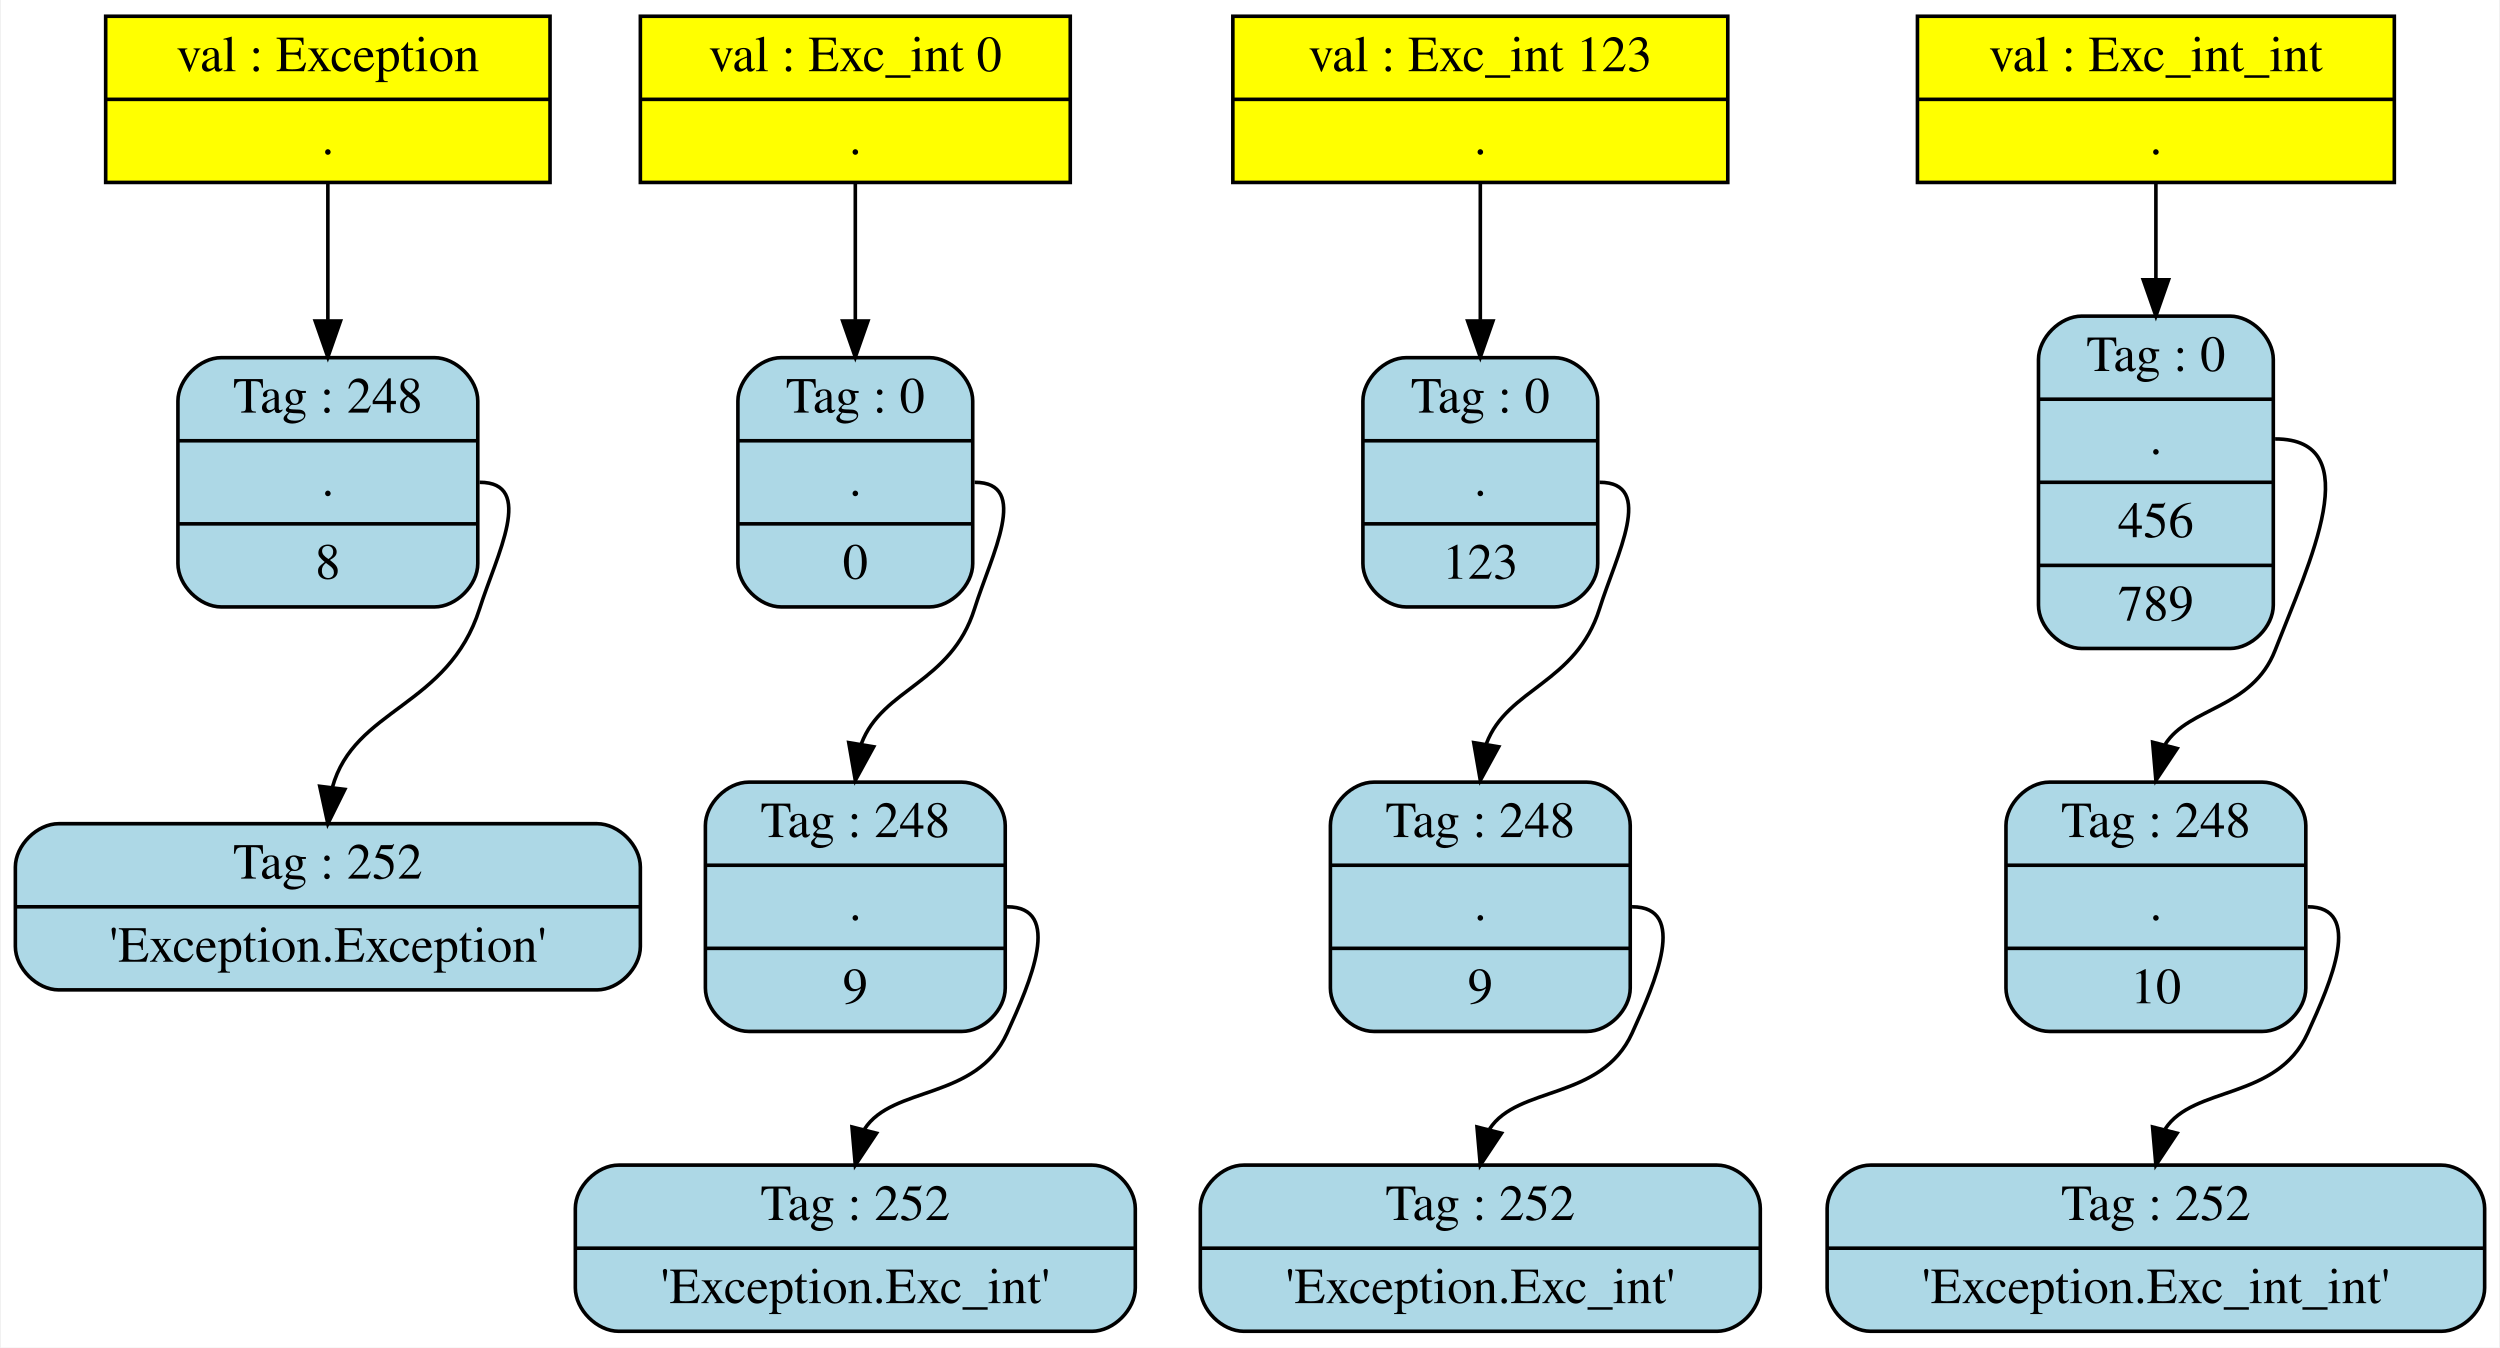
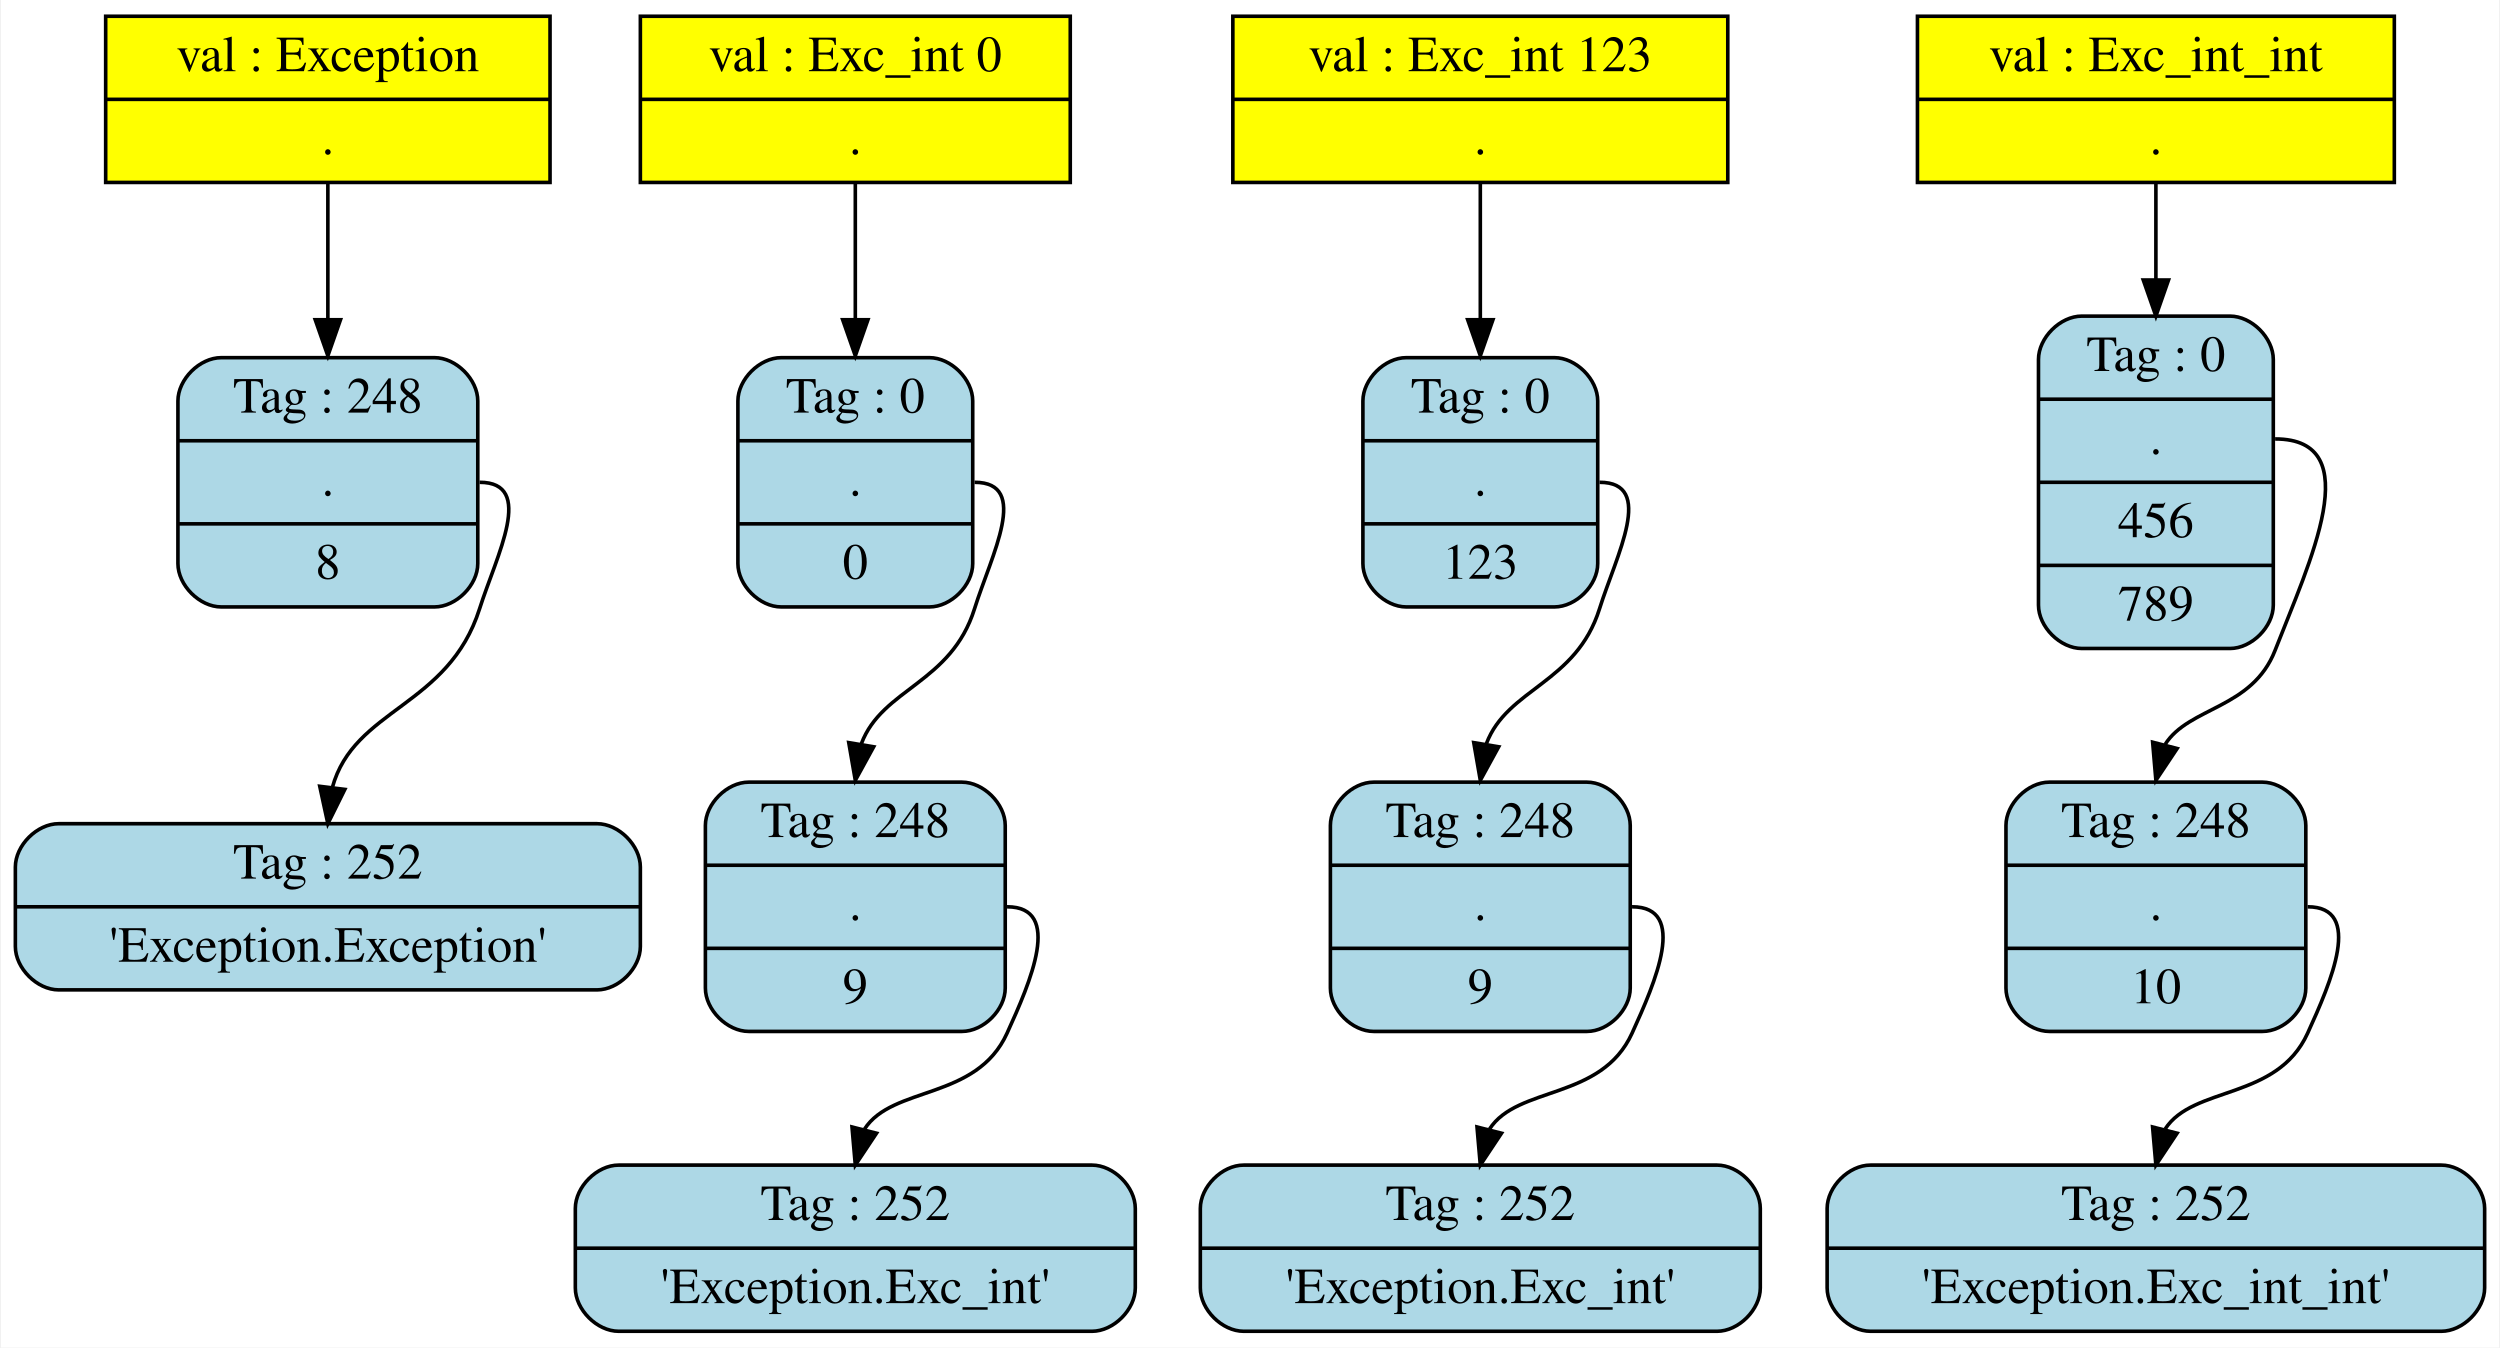
<svg xmlns="http://www.w3.org/2000/svg" width="692pt" height="373pt" viewBox="0.00 0.00 691.50 373.00">
  <g id="graph0" class="graph" transform="scale(1 1) rotate(0) translate(4 369)">
    <polygon fill="#ffffff" stroke="transparent" points="-4,4 -4,-369 687.5,-369 687.5,4 -4,4" />
    <g id="node1" class="node">
      <polygon fill="#ffff00" stroke="#000000" points="25,-318.5 25,-364.5 148,-364.5 148,-318.5 25,-318.5" />
      <text text-anchor="middle" x="86.5" y="-349.3" font-family="Times,serif" font-size="14.00" fill="#000000">val : Exception</text>
      <polyline fill="none" stroke="#000000" points="25,-341.5 148,-341.5 " />
      <text text-anchor="middle" x="86.5" y="-326.3" font-family="Times,serif" font-size="14.00" fill="#000000">.</text>
    </g>
    <g id="node5" class="node">
      <path fill="#add8e6" stroke="#000000" d="M57,-201C57,-201 116,-201 116,-201 122,-201 128,-207 128,-213 128,-213 128,-258 128,-258 128,-264 122,-270 116,-270 116,-270 57,-270 57,-270 51,-270 45,-264 45,-258 45,-258 45,-213 45,-213 45,-207 51,-201 57,-201" />
      <text text-anchor="middle" x="86.5" y="-254.8" font-family="Times,serif" font-size="14.00" fill="#000000">Tag : 248</text>
      <polyline fill="none" stroke="#000000" points="45,-247 128,-247 " />
      <text text-anchor="middle" x="86.5" y="-231.8" font-family="Times,serif" font-size="14.00" fill="#000000">.</text>
      <polyline fill="none" stroke="#000000" points="45,-224 128,-224 " />
      <text text-anchor="middle" x="86.5" y="-208.8" font-family="Times,serif" font-size="14.00" fill="#000000">8</text>
    </g>
    <g id="edge1" class="edge">
-       <path fill="none" stroke="#000000" d="M86.5,-318.5C86.5,-307.353 86.5,-293.567 86.5,-280.453" />
-       <polygon fill="#000000" stroke="#000000" points="90,-280.144 86.5,-270.144 83,-280.144 90,-280.144" />
+       <path fill="none" stroke="#000000" d="M86.5,-318.478C86.5,-307.514 86.5,-293.957 86.5,-280.854" />
+       <polygon fill="#000000" stroke="#000000" points="90,-280.5 86.5,-270.5 83,-280.5 90,-280.5" />
    </g>
    <g id="node2" class="node">
      <polygon fill="#ffff00" stroke="#000000" points="173,-318.5 173,-364.5 292,-364.5 292,-318.5 173,-318.5" />
      <text text-anchor="middle" x="232.5" y="-349.3" font-family="Times,serif" font-size="14.00" fill="#000000">val : Exc_int 0</text>
      <polyline fill="none" stroke="#000000" points="173,-341.5 292,-341.5 " />
      <text text-anchor="middle" x="232.5" y="-326.3" font-family="Times,serif" font-size="14.00" fill="#000000">.</text>
    </g>
    <g id="node7" class="node">
      <path fill="#add8e6" stroke="#000000" d="M212,-201C212,-201 253,-201 253,-201 259,-201 265,-207 265,-213 265,-213 265,-258 265,-258 265,-264 259,-270 253,-270 253,-270 212,-270 212,-270 206,-270 200,-264 200,-258 200,-258 200,-213 200,-213 200,-207 206,-201 212,-201" />
      <text text-anchor="middle" x="232.5" y="-254.8" font-family="Times,serif" font-size="14.00" fill="#000000">Tag : 0</text>
      <polyline fill="none" stroke="#000000" points="200,-247 265,-247 " />
      <text text-anchor="middle" x="232.5" y="-231.8" font-family="Times,serif" font-size="14.00" fill="#000000">.</text>
      <polyline fill="none" stroke="#000000" points="200,-224 265,-224 " />
      <text text-anchor="middle" x="232.5" y="-208.8" font-family="Times,serif" font-size="14.00" fill="#000000">0</text>
    </g>
    <g id="edge3" class="edge">
-       <path fill="none" stroke="#000000" d="M232.5,-318.5C232.5,-307.353 232.5,-293.567 232.5,-280.453" />
-       <polygon fill="#000000" stroke="#000000" points="236,-280.144 232.5,-270.144 229,-280.144 236,-280.144" />
+       <path fill="none" stroke="#000000" d="M232.5,-318.478C232.5,-307.514 232.5,-293.957 232.5,-280.854" />
+       <polygon fill="#000000" stroke="#000000" points="236,-280.5 232.5,-270.5 229,-280.5 236,-280.5" />
    </g>
    <g id="node3" class="node">
      <polygon fill="#ffff00" stroke="#000000" points="337,-318.5 337,-364.5 474,-364.5 474,-318.5 337,-318.5" />
      <text text-anchor="middle" x="405.5" y="-349.3" font-family="Times,serif" font-size="14.00" fill="#000000">val : Exc_int 123</text>
      <polyline fill="none" stroke="#000000" points="337,-341.5 474,-341.5 " />
      <text text-anchor="middle" x="405.5" y="-326.3" font-family="Times,serif" font-size="14.00" fill="#000000">.</text>
    </g>
    <g id="node10" class="node">
      <path fill="#add8e6" stroke="#000000" d="M385,-201C385,-201 426,-201 426,-201 432,-201 438,-207 438,-213 438,-213 438,-258 438,-258 438,-264 432,-270 426,-270 426,-270 385,-270 385,-270 379,-270 373,-264 373,-258 373,-258 373,-213 373,-213 373,-207 379,-201 385,-201" />
      <text text-anchor="middle" x="405.5" y="-254.8" font-family="Times,serif" font-size="14.00" fill="#000000">Tag : 0</text>
      <polyline fill="none" stroke="#000000" points="373,-247 438,-247 " />
      <text text-anchor="middle" x="405.5" y="-231.8" font-family="Times,serif" font-size="14.00" fill="#000000">.</text>
      <polyline fill="none" stroke="#000000" points="373,-224 438,-224 " />
      <text text-anchor="middle" x="405.5" y="-208.8" font-family="Times,serif" font-size="14.00" fill="#000000">123</text>
    </g>
    <g id="edge6" class="edge">
-       <path fill="none" stroke="#000000" d="M405.5,-318.5C405.5,-307.353 405.5,-293.567 405.5,-280.453" />
-       <polygon fill="#000000" stroke="#000000" points="409,-280.144 405.5,-270.144 402,-280.144 409,-280.144" />
+       <path fill="none" stroke="#000000" d="M405.5,-318.478C405.5,-307.514 405.5,-293.957 405.5,-280.854" />
+       <polygon fill="#000000" stroke="#000000" points="409,-280.5 405.5,-270.5 402,-280.5 409,-280.5" />
    </g>
    <g id="node4" class="node">
      <polygon fill="#ffff00" stroke="#000000" points="526.5,-318.5 526.5,-364.5 658.5,-364.5 658.5,-318.5 526.5,-318.5" />
      <text text-anchor="middle" x="592.5" y="-349.3" font-family="Times,serif" font-size="14.00" fill="#000000">val : Exc_int_int</text>
      <polyline fill="none" stroke="#000000" points="526.5,-341.5 658.5,-341.5 " />
      <text text-anchor="middle" x="592.5" y="-326.3" font-family="Times,serif" font-size="14.00" fill="#000000">.</text>
    </g>
    <g id="node13" class="node">
      <path fill="#add8e6" stroke="#000000" d="M572,-189.5C572,-189.5 613,-189.5 613,-189.5 619,-189.5 625,-195.5 625,-201.5 625,-201.5 625,-269.5 625,-269.5 625,-275.5 619,-281.5 613,-281.5 613,-281.5 572,-281.5 572,-281.5 566,-281.5 560,-275.5 560,-269.5 560,-269.5 560,-201.5 560,-201.5 560,-195.5 566,-189.5 572,-189.5" />
      <text text-anchor="middle" x="592.5" y="-266.3" font-family="Times,serif" font-size="14.00" fill="#000000">Tag : 0</text>
      <polyline fill="none" stroke="#000000" points="560,-258.5 625,-258.5 " />
      <text text-anchor="middle" x="592.5" y="-243.3" font-family="Times,serif" font-size="14.00" fill="#000000">.</text>
      <polyline fill="none" stroke="#000000" points="560,-235.5 625,-235.5 " />
      <text text-anchor="middle" x="592.5" y="-220.3" font-family="Times,serif" font-size="14.00" fill="#000000">456</text>
      <polyline fill="none" stroke="#000000" points="560,-212.5 625,-212.5 " />
      <text text-anchor="middle" x="592.5" y="-197.3" font-family="Times,serif" font-size="14.00" fill="#000000">789</text>
    </g>
    <g id="edge9" class="edge">
-       <path fill="none" stroke="#000000" d="M592.5,-318.5C592.5,-310.54 592.5,-301.235 592.5,-291.79" />
-       <polygon fill="#000000" stroke="#000000" points="596,-291.543 592.5,-281.543 589,-291.543 596,-291.543" />
+       <path fill="none" stroke="#000000" d="M592.5,-318.421C592.5,-310.317 592.5,-300.933 592.5,-291.732" />
+       <polygon fill="#000000" stroke="#000000" points="596,-291.5 592.5,-281.5 589,-291.5 596,-291.5" />
    </g>
    <g id="node6" class="node">
      <path fill="#add8e6" stroke="#000000" d="M12,-95C12,-95 161,-95 161,-95 167,-95 173,-101 173,-107 173,-107 173,-129 173,-129 173,-135 167,-141 161,-141 161,-141 12,-141 12,-141 6,-141 0,-135 0,-129 0,-129 0,-107 0,-107 0,-101 6,-95 12,-95" />
      <text text-anchor="middle" x="86.5" y="-125.8" font-family="Times,serif" font-size="14.00" fill="#000000">Tag : 252</text>
      <polyline fill="none" stroke="#000000" points="0,-118 173,-118 " />
      <text text-anchor="middle" x="86.5" y="-102.8" font-family="Times,serif" font-size="14.00" fill="#000000">'Exception.Exception'</text>
    </g>
    <g id="edge2" class="edge">
      <path fill="none" stroke="#000000" d="M128.5,-235.5C144.056,-235.5 133.206,-215.327 128.5,-200.5 119.855,-173.263 93.741,-172.972 87.739,-151.007" />
      <polygon fill="#000000" stroke="#000000" points="91.202,-150.494 86.5,-141 84.255,-151.354 91.202,-150.494" />
    </g>
    <g id="node8" class="node">
      <path fill="#add8e6" stroke="#000000" d="M203,-83.5C203,-83.5 262,-83.5 262,-83.5 268,-83.5 274,-89.5 274,-95.5 274,-95.5 274,-140.5 274,-140.5 274,-146.5 268,-152.5 262,-152.5 262,-152.5 203,-152.5 203,-152.5 197,-152.5 191,-146.5 191,-140.5 191,-140.5 191,-95.5 191,-95.5 191,-89.5 197,-83.5 203,-83.5" />
      <text text-anchor="middle" x="232.5" y="-137.3" font-family="Times,serif" font-size="14.00" fill="#000000">Tag : 248</text>
      <polyline fill="none" stroke="#000000" points="191,-129.5 274,-129.5 " />
      <text text-anchor="middle" x="232.5" y="-114.3" font-family="Times,serif" font-size="14.00" fill="#000000">.</text>
      <polyline fill="none" stroke="#000000" points="191,-106.5 274,-106.5 " />
      <text text-anchor="middle" x="232.5" y="-91.3" font-family="Times,serif" font-size="14.00" fill="#000000">9</text>
    </g>
    <g id="edge4" class="edge">
      <path fill="none" stroke="#000000" d="M265.5,-235.5C281.056,-235.5 270.15,-215.344 265.5,-200.5 259.016,-179.803 239.981,-178.517 234.19,-163.179" />
      <polygon fill="#000000" stroke="#000000" points="237.591,-162.292 232.5,-153 230.685,-163.438 237.591,-162.292" />
    </g>
    <g id="node9" class="node">
      <path fill="#add8e6" stroke="#000000" d="M167,-.5C167,-.5 298,-.5 298,-.5 304,-.5 310,-6.5 310,-12.5 310,-12.5 310,-34.5 310,-34.5 310,-40.5 304,-46.5 298,-46.5 298,-46.5 167,-46.5 167,-46.5 161,-46.5 155,-40.5 155,-34.5 155,-34.5 155,-12.5 155,-12.5 155,-6.5 161,-.5 167,-.5" />
      <text text-anchor="middle" x="232.5" y="-31.3" font-family="Times,serif" font-size="14.00" fill="#000000">Tag : 252</text>
      <polyline fill="none" stroke="#000000" points="155,-23.5 310,-23.5 " />
      <text text-anchor="middle" x="232.5" y="-8.3" font-family="Times,serif" font-size="14.00" fill="#000000">'Exception.Exc_int'</text>
    </g>
    <g id="edge5" class="edge">
      <path fill="none" stroke="#000000" d="M274.5,-118C290.056,-118 280.952,-97.154 274.5,-83 266.006,-64.365 242.777,-68.523 235.043,-56.458" />
      <polygon fill="#000000" stroke="#000000" points="238.366,-55.323 232.5,-46.5 231.583,-57.055 238.366,-55.323" />
    </g>
    <g id="node11" class="node">
      <path fill="#add8e6" stroke="#000000" d="M376,-83.5C376,-83.5 435,-83.5 435,-83.5 441,-83.5 447,-89.5 447,-95.5 447,-95.5 447,-140.5 447,-140.5 447,-146.5 441,-152.5 435,-152.5 435,-152.5 376,-152.5 376,-152.5 370,-152.5 364,-146.5 364,-140.5 364,-140.5 364,-95.5 364,-95.5 364,-89.5 370,-83.5 376,-83.5" />
      <text text-anchor="middle" x="405.5" y="-137.3" font-family="Times,serif" font-size="14.00" fill="#000000">Tag : 248</text>
      <polyline fill="none" stroke="#000000" points="364,-129.5 447,-129.5 " />
      <text text-anchor="middle" x="405.5" y="-114.3" font-family="Times,serif" font-size="14.00" fill="#000000">.</text>
      <polyline fill="none" stroke="#000000" points="364,-106.5 447,-106.5 " />
      <text text-anchor="middle" x="405.5" y="-91.3" font-family="Times,serif" font-size="14.00" fill="#000000">9</text>
    </g>
    <g id="edge7" class="edge">
      <path fill="none" stroke="#000000" d="M438.5,-235.5C454.056,-235.5 443.15,-215.344 438.5,-200.5 432.016,-179.803 412.981,-178.517 407.19,-163.179" />
      <polygon fill="#000000" stroke="#000000" points="410.591,-162.292 405.5,-153 403.685,-163.438 410.591,-162.292" />
    </g>
    <g id="node12" class="node">
      <path fill="#add8e6" stroke="#000000" d="M340,-.5C340,-.5 471,-.5 471,-.5 477,-.5 483,-6.5 483,-12.5 483,-12.5 483,-34.5 483,-34.5 483,-40.5 477,-46.5 471,-46.5 471,-46.5 340,-46.5 340,-46.5 334,-46.5 328,-40.5 328,-34.5 328,-34.5 328,-12.5 328,-12.5 328,-6.5 334,-.5 340,-.5" />
      <text text-anchor="middle" x="405.5" y="-31.3" font-family="Times,serif" font-size="14.00" fill="#000000">Tag : 252</text>
      <polyline fill="none" stroke="#000000" points="328,-23.5 483,-23.5 " />
      <text text-anchor="middle" x="405.5" y="-8.3" font-family="Times,serif" font-size="14.00" fill="#000000">'Exception.Exc_int'</text>
    </g>
    <g id="edge8" class="edge">
      <path fill="none" stroke="#000000" d="M447.5,-118C463.056,-118 453.952,-97.154 447.5,-83 439.006,-64.365 415.777,-68.523 408.043,-56.458" />
      <polygon fill="#000000" stroke="#000000" points="411.366,-55.323 405.5,-46.5 404.583,-57.055 411.366,-55.323" />
    </g>
    <g id="node14" class="node">
      <path fill="#add8e6" stroke="#000000" d="M563,-83.5C563,-83.5 622,-83.5 622,-83.5 628,-83.5 634,-89.5 634,-95.5 634,-95.5 634,-140.5 634,-140.5 634,-146.5 628,-152.5 622,-152.5 622,-152.5 563,-152.5 563,-152.5 557,-152.5 551,-146.5 551,-140.5 551,-140.5 551,-95.5 551,-95.5 551,-89.5 557,-83.5 563,-83.5" />
      <text text-anchor="middle" x="592.5" y="-137.3" font-family="Times,serif" font-size="14.00" fill="#000000">Tag : 248</text>
      <polyline fill="none" stroke="#000000" points="551,-129.5 634,-129.5 " />
      <text text-anchor="middle" x="592.5" y="-114.3" font-family="Times,serif" font-size="14.00" fill="#000000">.</text>
      <polyline fill="none" stroke="#000000" points="551,-106.5 634,-106.5 " />
      <text text-anchor="middle" x="592.5" y="-91.3" font-family="Times,serif" font-size="14.00" fill="#000000">10</text>
    </g>
    <g id="edge10" class="edge">
      <path fill="none" stroke="#000000" d="M625.5,-247.5C651.5,-247.5 634.926,-213.231 625.5,-189 619.168,-172.722 601.658,-173.385 595.06,-162.956" />
      <polygon fill="#000000" stroke="#000000" points="598.38,-161.813 592.5,-153 591.601,-163.557 598.38,-161.813" />
    </g>
    <g id="node15" class="node">
      <path fill="#add8e6" stroke="#000000" d="M513.5,-.5C513.5,-.5 671.5,-.5 671.5,-.5 677.5,-.5 683.5,-6.5 683.5,-12.5 683.5,-12.5 683.5,-34.5 683.5,-34.5 683.5,-40.5 677.5,-46.5 671.5,-46.5 671.5,-46.5 513.5,-46.5 513.5,-46.5 507.5,-46.5 501.5,-40.5 501.5,-34.5 501.5,-34.5 501.5,-12.5 501.5,-12.5 501.5,-6.5 507.5,-.5 513.5,-.5" />
      <text text-anchor="middle" x="592.5" y="-31.3" font-family="Times,serif" font-size="14.00" fill="#000000">Tag : 252</text>
      <polyline fill="none" stroke="#000000" points="501.5,-23.5 683.5,-23.5 " />
      <text text-anchor="middle" x="592.5" y="-8.3" font-family="Times,serif" font-size="14.00" fill="#000000">'Exception.Exc_int_int'</text>
    </g>
    <g id="edge11" class="edge">
      <path fill="none" stroke="#000000" d="M634.5,-118C650.056,-118 640.952,-97.154 634.5,-83 626.006,-64.365 602.777,-68.523 595.043,-56.458" />
      <polygon fill="#000000" stroke="#000000" points="598.366,-55.323 592.5,-46.5 591.583,-57.055 598.366,-55.323" />
    </g>
  </g>
</svg>
